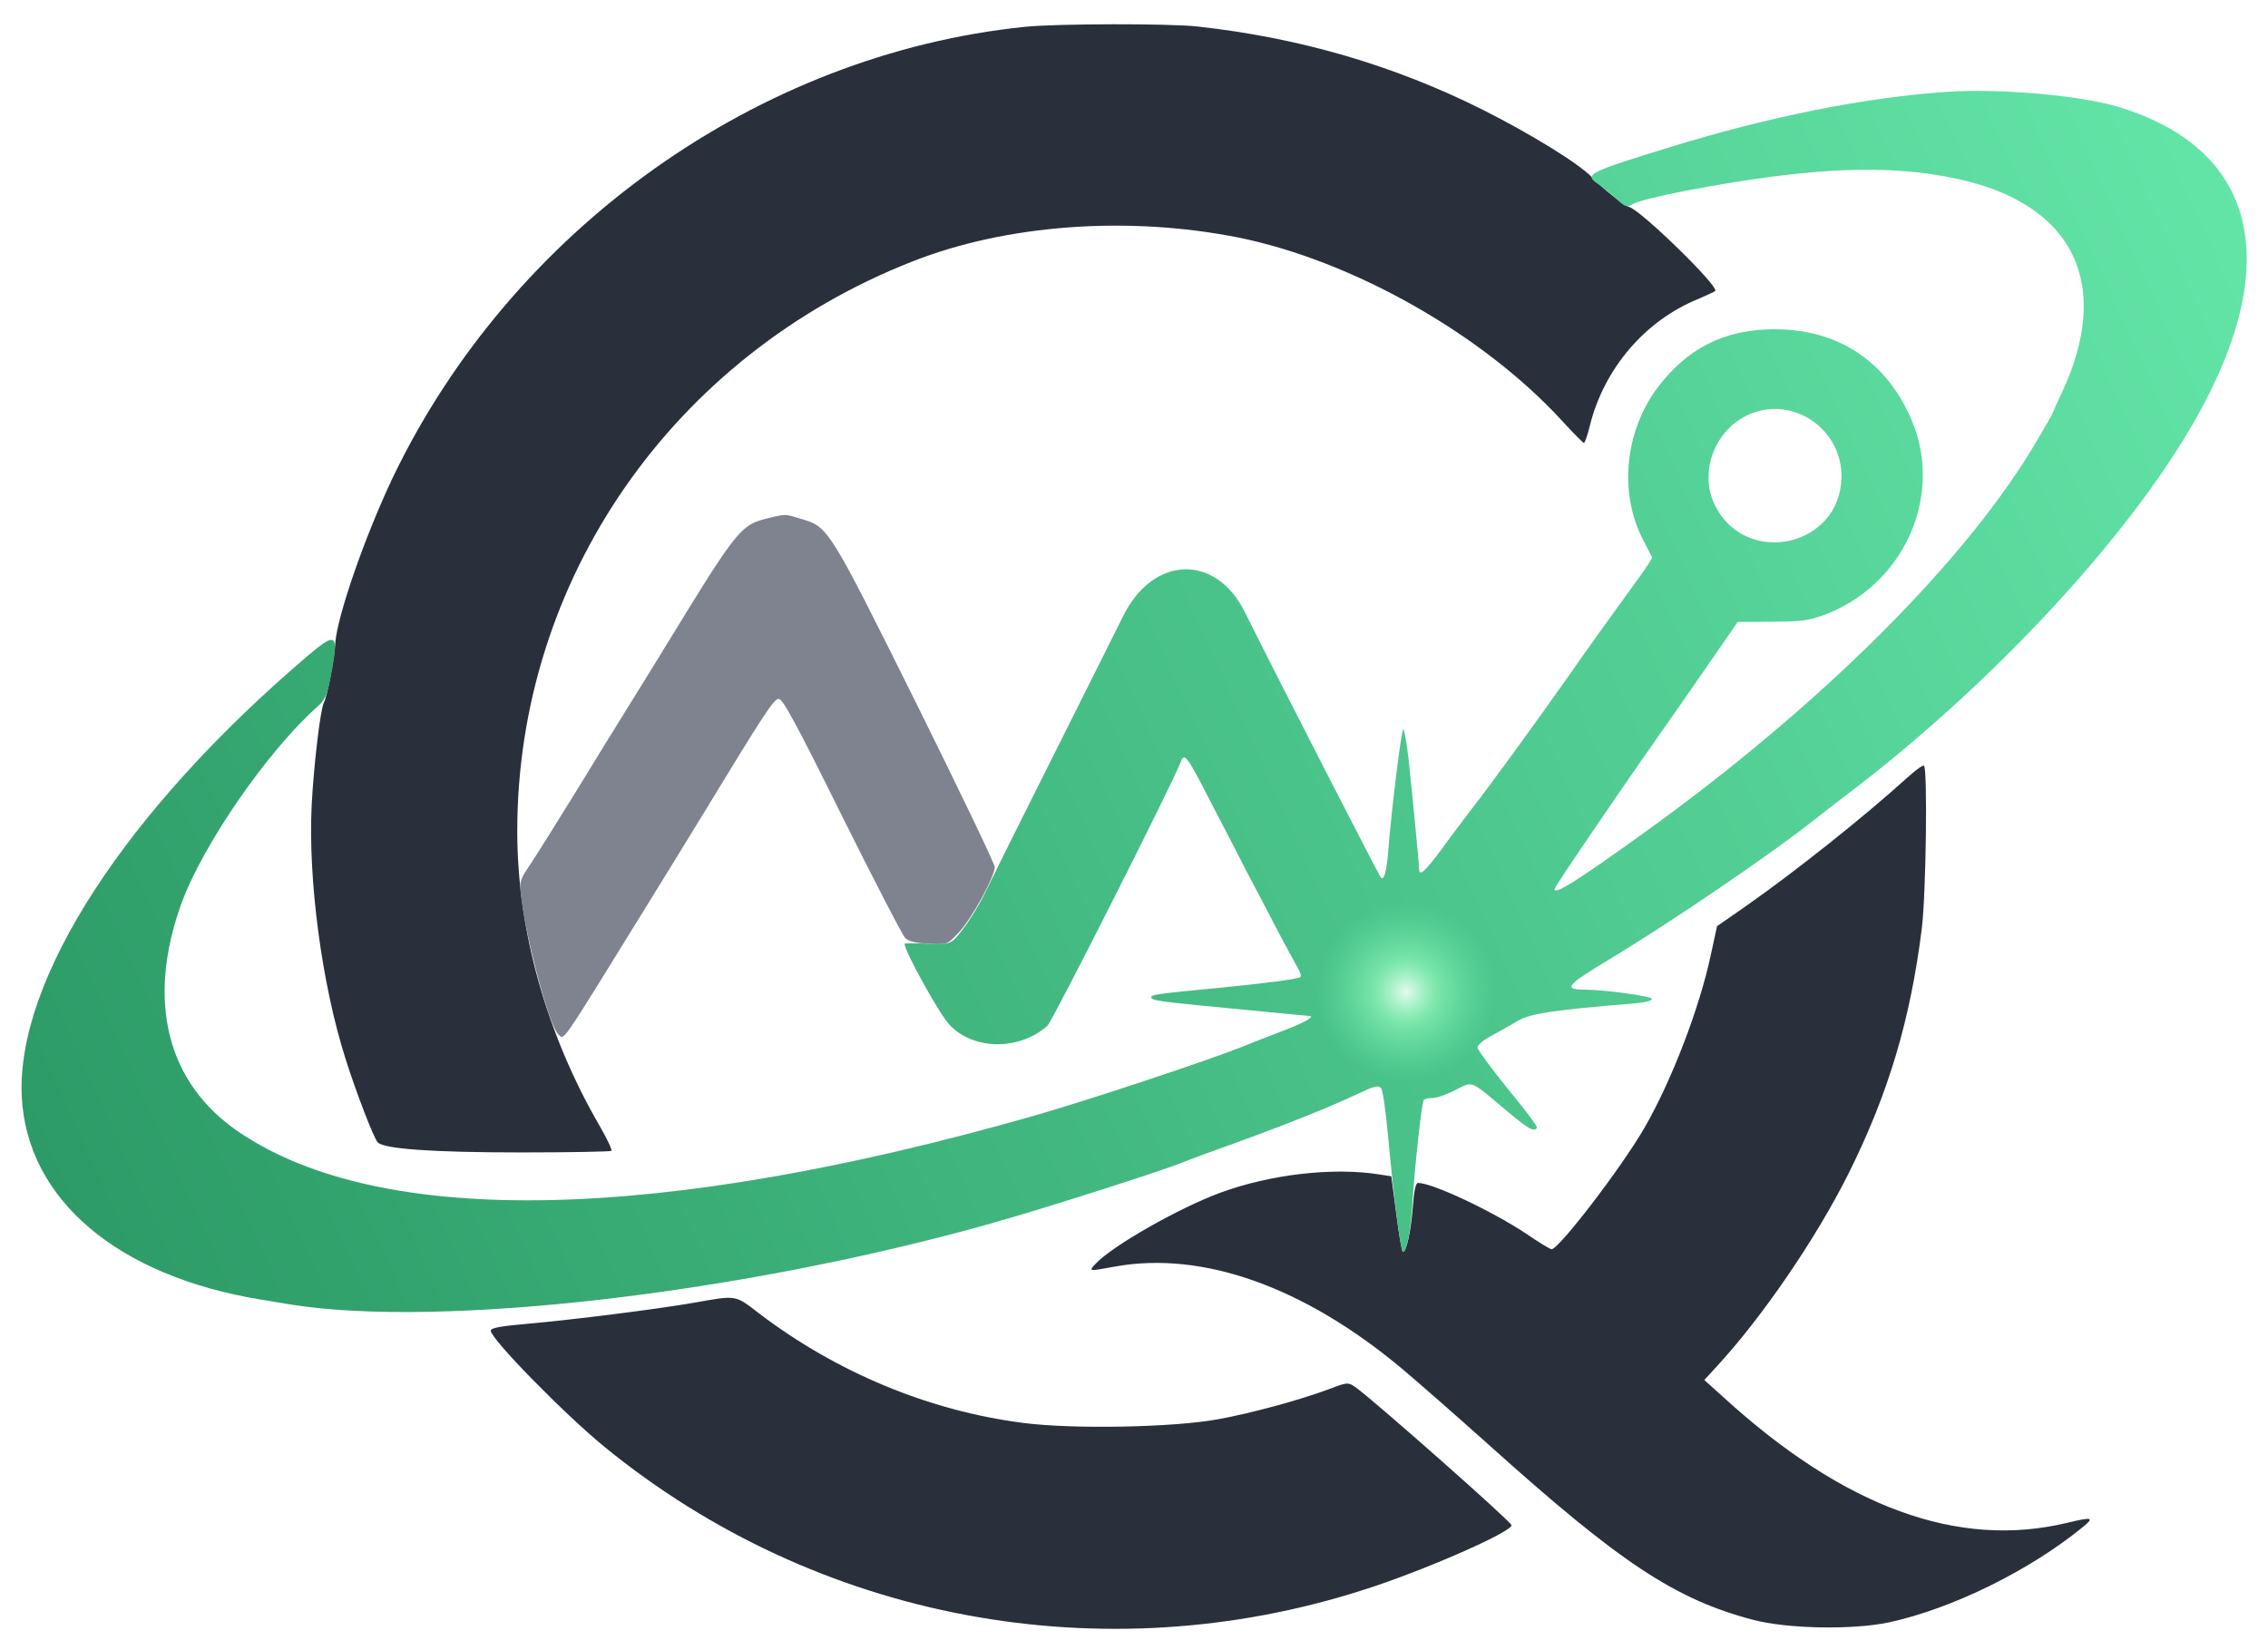
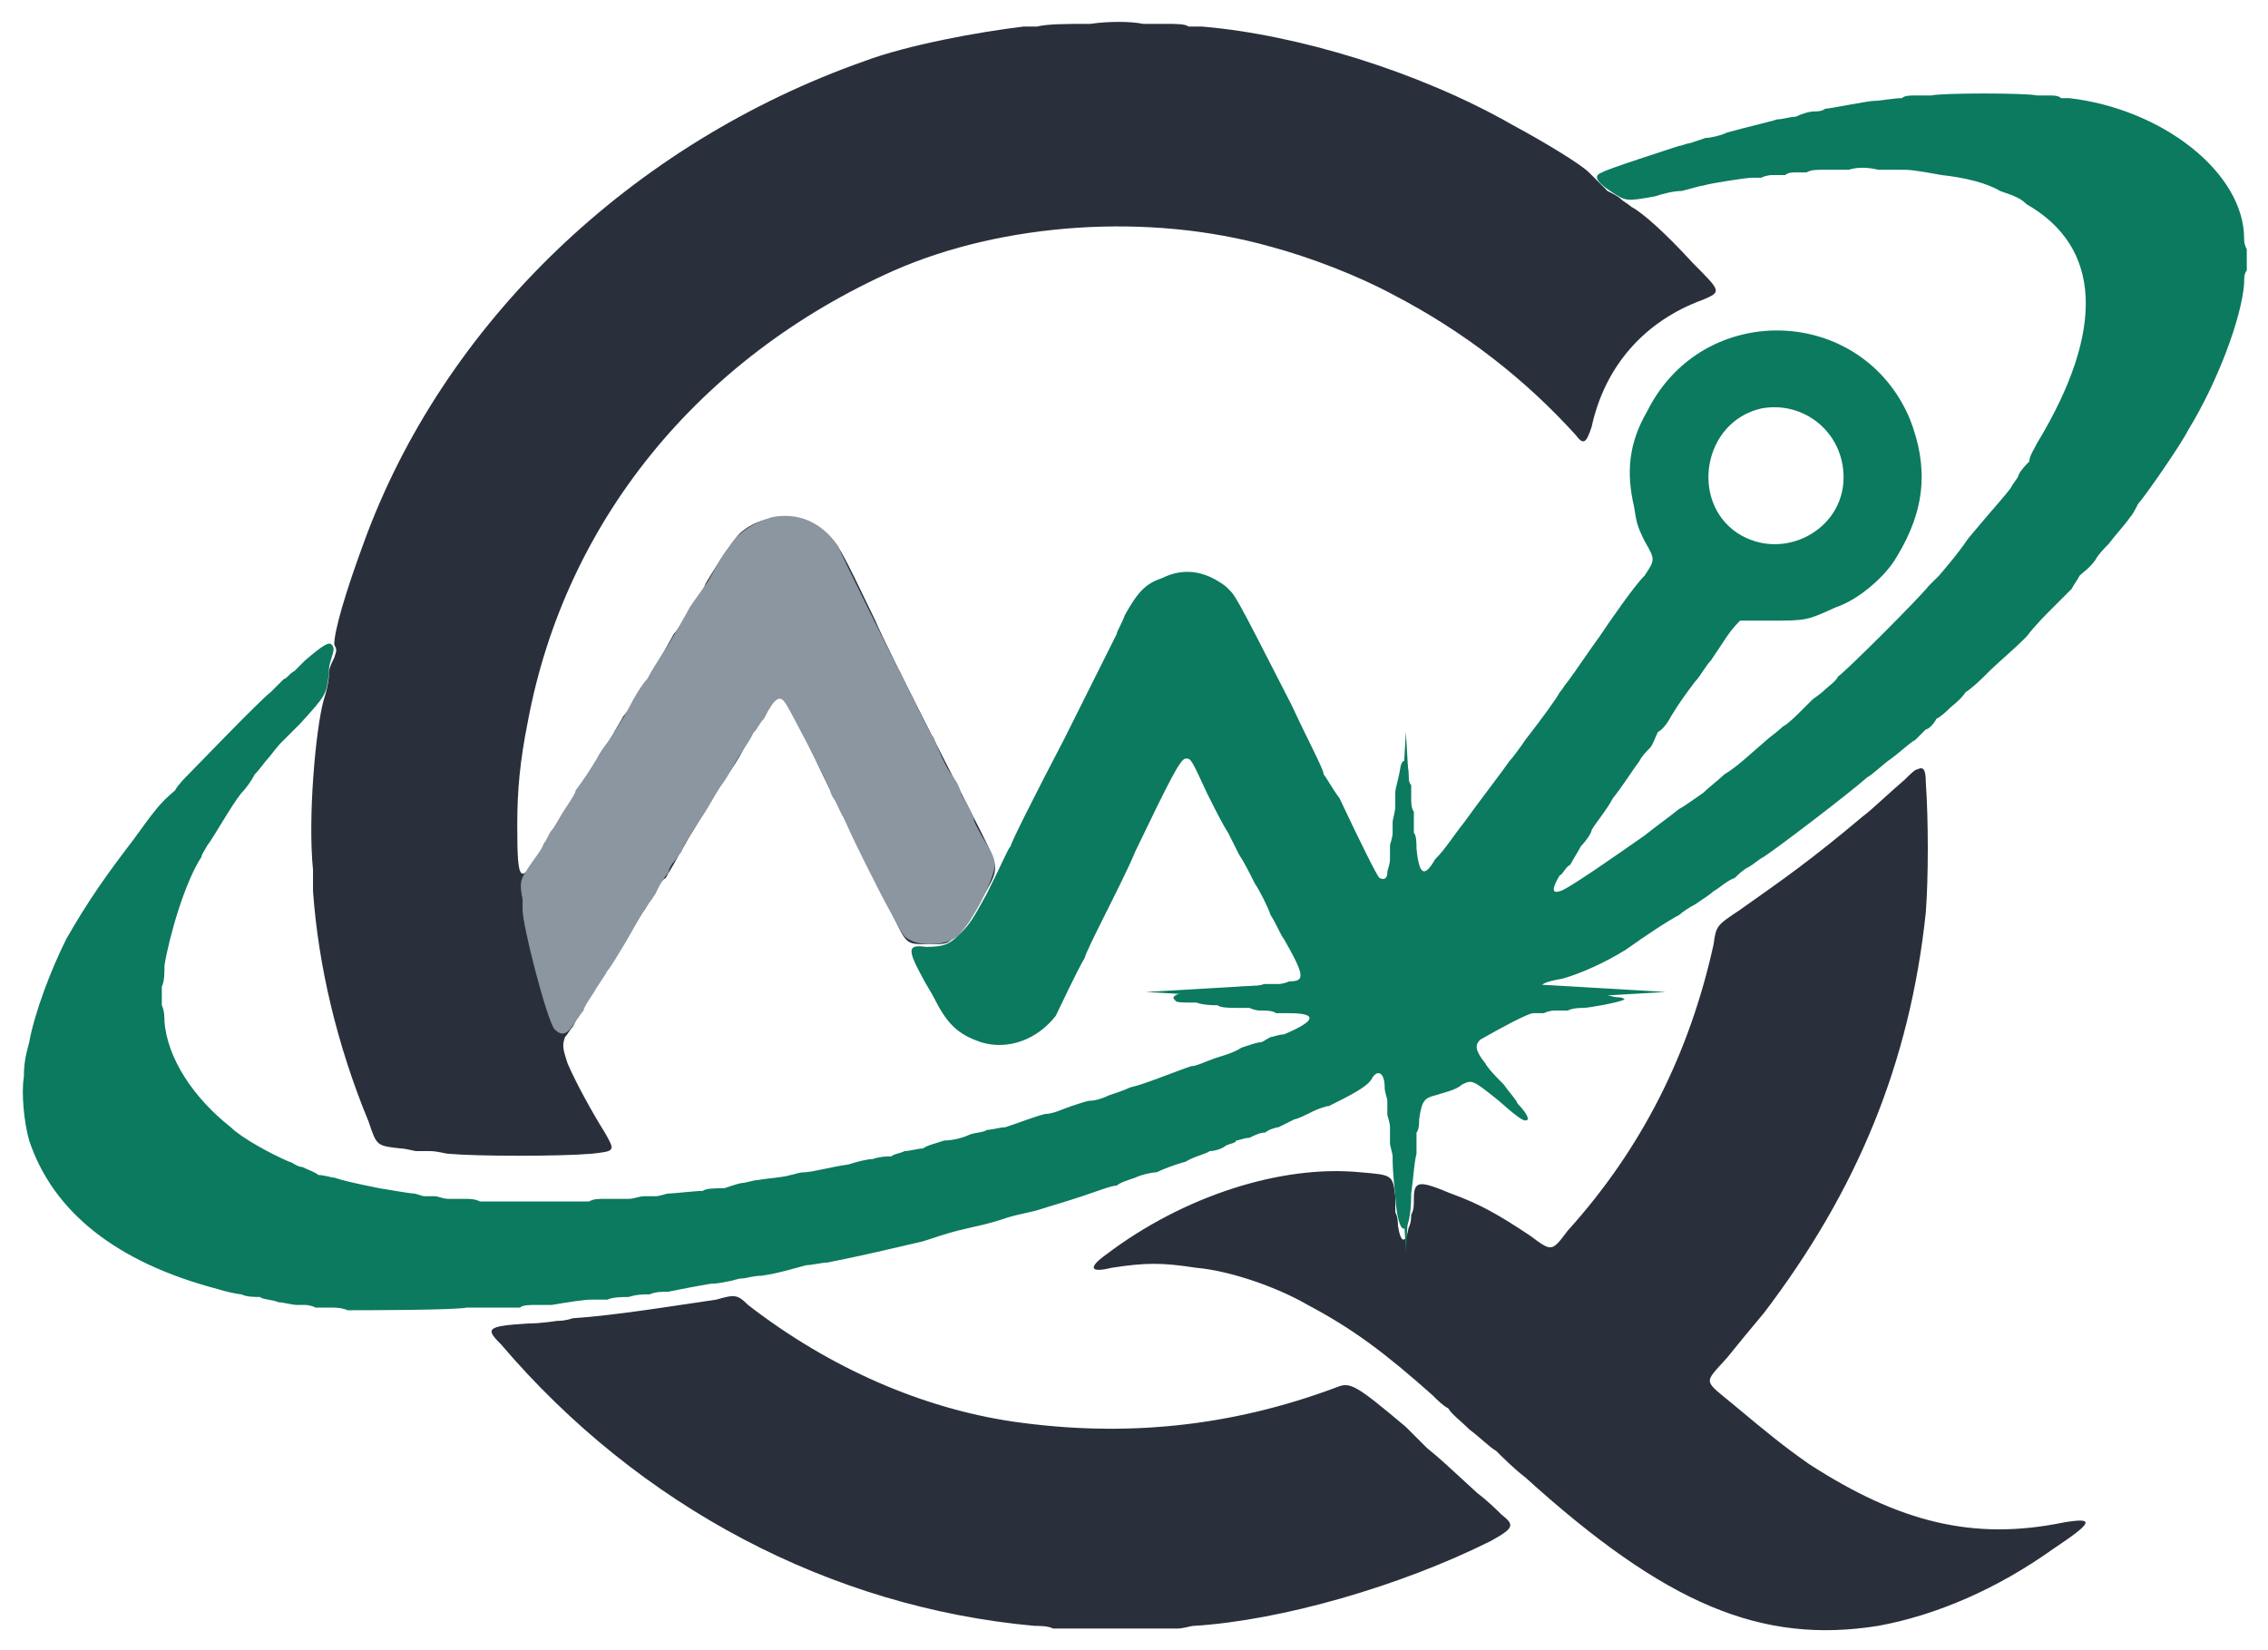
<svg xmlns="http://www.w3.org/2000/svg" viewBox="200 214 855 622" width="855" height="622">
-   <defs>
-     <linearGradient id="m" x1="200" y1="650" x2="1040" y2="270" gradientUnits="userSpaceOnUse">
-       <stop offset="0" stop-color="#2C9A66" />
-       <stop offset="1" stop-color="#63E5A8" />
-     </linearGradient>
-     <radialGradient id="m-s" cx="730" cy="588" r="34" gradientUnits="userSpaceOnUse">
-       <stop offset="0" stop-color="#E9FFF2" stop-opacity=".95" />
-       <stop offset=".35" stop-color="#8FF5B8" stop-opacity=".7" />
-       <stop offset="1" stop-color="#63E5A8" stop-opacity="0" />
-     </radialGradient>
-   </defs>
-   <path fill="#2A303B" fill-rule="evenodd" d="M 586.5 224.1 C 485.8 234.4, 393 300.5, 348.1 394 C 337.6 416.1, 327.1 446.3, 326.4 456.5 C 326 462.8, 323.4 476.4, 322.1 478.9 C 320.8 481.3, 318.3 502.2, 317.5 517.5 C 316.1 545.6, 321.3 585, 330.2 613 C 334.1 625.4, 340.9 643.2, 342.4 644.7 C 344.7 647.2, 363.2 648.5, 396.7 648.5 C 414.9 648.5, 430.1 648.2, 430.5 647.9 C 430.8 647.5, 428.8 643.2, 426 638.4 C 405.9 603.7, 395 564.5, 395 527.4 C 395 432.6, 453.6 348.1, 543.9 312.6 C 579.4 298.6, 625.1 295.3, 666.6 303.5 C 709.8 312.2, 759 340, 789 372.8 C 793.1 377.3, 796.8 381, 797.1 381 C 797.5 381, 798.5 378, 799.4 374.3 C 804.8 352.8, 820.3 334.7, 840.5 326.6 C 843.5 325.3, 846.3 324, 846.6 323.7 C 848.2 322.1, 818.7 293.3, 814.1 292 C 812.2 291.4, 803.9 284.9, 800.1 280.8 C 795.1 275.6, 777.1 264.5, 759 255.4 C 725.5 238.6, 689.8 228.2, 651.5 224 C 641 222.8, 598.1 222.9, 586.5 224.1 M 919 507.2 C 902.7 522, 876.4 542.9, 857.8 555.9 L 847.3 563.2 845 573.8 C 840.7 594.1, 830.2 621.4, 820 639.1 C 811.5 653.9, 787.7 685, 784.9 685 C 784.4 685, 780.1 682.4, 775.3 679.1 C 762.3 670.5, 740 660, 734.6 660 C 733.7 660, 733.1 662.7, 732.6 669.2 C 731.9 678.1, 730.2 686, 728.9 686 C 728.5 686, 727.4 679.6, 726.4 671.8 L 724.5 657.5 720 656.8 C 702.5 654, 678.7 656.8, 660 663.7 C 644.3 669.5, 619.4 683.7, 613.1 690.4 C 610.3 693.4, 610.1 693.4, 620.5 691.5 C 653.5 685.6, 691.7 699.2, 728.6 730.1 C 734.1 734.7, 748.8 747.6, 761.1 758.6 C 810.6 803.1, 831.3 816.9, 860.8 824.7 C 873.5 828.1, 898.3 828.6, 912 825.7 C 935.8 820.6, 965.3 806.1, 985.5 789.5 C 989.6 786.1, 988.6 785.9, 979.5 788.1 C 938.3 798.1, 895.2 782.4, 849.5 740.6 L 842.5 734.3 847 729.4 C 864.3 710.7, 884.6 681, 896.9 656.4 C 911.9 626.3, 920.2 598.5, 924.5 564 C 926.1 551, 926.7 503.5, 925.3 502.7 C 924.8 502.4, 922 504.5, 919 507.2 M 462 705.1 C 448.3 707.5, 416.1 711.6, 398.8 713.1 C 388.5 714, 385 714.7, 385 715.7 C 385 718.8, 412.7 747.1, 428 759.6 C 508 824.9, 615.5 845.1, 714.1 813.4 C 736.8 806.2, 770.6 791.3, 769.8 789 C 769.3 787.4, 720.8 744.5, 711.9 737.7 C 708.3 735, 708.3 735, 701.4 737.6 C 690.3 741.8, 671.8 746.8, 659.2 749.1 C 642.3 752.2, 604.7 752.9, 585.9 750.5 C 550.4 746, 515.4 731.5, 485.9 709 C 477.1 702.2, 477.7 702.3, 462 705.1" />
-   <path fill="#7E838F" fill-rule="evenodd" d="M 490.7 409.1 C 479.1 411.8, 478.7 412.3, 451 457.5 C 447.3 463.6, 440.9 473.9, 436.8 480.5 C 432.7 487.1, 423.8 501.5, 417.1 512.5 C 410.3 523.5, 402.8 535.5, 400.3 539.3 C 395.9 545.8, 395.8 546.2, 396.4 551.8 C 398.4 568.5, 407.2 601.2, 410.5 604 C 412.9 606, 410.4 609.6, 443.2 556.5 C 449 547.2, 458.2 532.1, 463.8 523 C 488.5 482.4, 491.7 477.5, 493.6 477.5 C 495.1 477.5, 500.1 486.7, 517.5 521.8 C 529.6 546.1, 540.3 566.8, 541.3 567.7 C 542.5 568.9, 545.2 569.6, 550.1 569.8 C 557.1 570.2, 557.1 570.2, 561.5 565.5 C 566.3 560.4, 575 544.5, 575 540.9 C 575 539.7, 561.5 511.6, 545.1 478.5 C 512.2 412.4, 512.3 412.7, 501.9 409.6 C 496.1 407.8, 496.1 407.8, 490.7 409.1" />
-   <path fill="url(#m)" fill-rule="evenodd" d="M 934.5 248.6 C 903.8 250.6, 867 257.9, 829.5 269.5 C 798.6 279, 797 279.8, 802.5 283.4 C 804 284.4, 807 286.8, 809.1 288.8 C 813 292.3, 813.2 292.3, 815.8 290.8 C 817.3 289.9, 825.7 287.8, 834.5 286.1 C 882.3 277, 911.5 275.7, 938.2 281.5 C 981.7 291, 996.4 321.1, 977.4 361.8 C 975.5 365.8, 974 369.2, 974 369.4 C 974 369.6, 971.4 374.2, 968.2 379.6 C 942 424.7, 886.7 479.9, 819.2 528.4 C 794 546.5, 786 551.5, 786 549.2 C 786 548.4, 811.6 510.8, 826.2 490.1 C 830.2 484.4, 838.4 472.7, 844.3 464.1 L 855.1 448.5 867.8 448.4 C 878.5 448.4, 881.5 448, 887 446.1 C 917.4 435.2, 932.9 401.3, 920.7 372.5 C 911.7 351.2, 894.5 339.1, 871.9 338.2 C 852.6 337.5, 838.2 343.7, 826.4 358.2 C 812.7 374.8, 809.9 399.2, 819.4 417.5 C 821.1 420.8, 822.6 423.8, 822.8 424.1 C 822.9 424.4, 820.8 427.8, 818 431.6 C 805.2 449.3, 799.3 457.4, 790.9 469.5 C 778.1 487.6, 761.8 510.1, 754.8 519 C 751.7 523.1, 746.3 530.2, 743 534.8 C 737.2 542.6, 735 544.5, 735 541.8 C 735 539.9, 732.2 511, 730.9 499.3 C 730.2 493.6, 729.4 489, 729 489 C 728.3 489, 724.6 519, 723.4 534.2 C 722.8 542.2, 721.8 546.1, 720.6 544.9 C 719.9 544.2, 680.7 467.8, 669.3 444.8 C 658.3 422.6, 634.6 423.4, 623.3 446.5 C 622.2 448.7, 611 471.2, 598.3 496.5 C 585.6 521.8, 573.5 546.1, 571.4 550.5 C 569.3 554.9, 565.5 561.1, 563 564.3 C 558.5 570.1, 558.5 570.1, 549.8 569.8 C 544.9 569.6, 541 569.6, 541 569.8 C 541 572.6, 554.1 596.3, 557.9 600.3 C 566.8 610, 584.3 610.2, 594.9 600.7 C 596.8 598.9, 641.9 509.7, 645.2 501.1 C 646.5 497.6, 647.5 498.9, 657 517.5 C 661.6 526.3, 667.7 538.1, 670.6 543.8 C 673.6 549.4, 678.5 558.8, 681.6 564.8 C 684.7 570.7, 688.1 576.9, 689.1 578.7 C 690.2 580.4, 690.7 582.1, 690.2 582.4 C 688.8 583.2, 677.3 584.7, 659 586.5 C 636.1 588.7, 634 589, 634 590 C 634 591.1, 636.8 591.5, 651.5 593 C 657.6 593.6, 669.2 594.7, 677.4 595.5 C 685.6 596.3, 692.7 597, 693.1 597 C 696.3 597, 692.6 599.2, 684.3 602.4 C 678.9 604.5, 671.8 607.2, 668.5 608.6 C 654.3 614.2, 609.7 629, 589 634.9 C 448.5 674.9, 343.7 677.1, 290.2 640.9 C 262.9 622.5, 255.1 591.4, 268.4 554.6 C 276.5 532.4, 301 497, 319.6 480.5 C 322.5 477.9, 323.2 476.4, 324.6 469.5 C 327.9 452.8, 327 451.9, 316.2 461.1 C 247.4 519.6, 206.1 583.3, 208.2 627.4 C 210.1 666.2, 244.3 695.2, 298.5 704 C 301.3 704.5, 306.4 705.3, 310 705.9 C 366.3 714.8, 479.9 701.7, 573.5 675.3 C 592.9 669.9, 639.1 655.1, 646 652.2 C 647.4 651.6, 656.2 648.3, 665.5 645 C 685.1 637.9, 701.3 631.4, 711.9 626.4 C 718 623.5, 719.6 623.1, 720.6 624.2 C 721.3 625, 722.4 632.7, 723.4 643.5 C 725.4 665.5, 728 686, 728.9 686 C 730.3 686, 732 677.1, 732.5 667 C 733.2 655.5, 735.9 629.9, 736.7 628.8 C 736.9 628.3, 738.4 628, 739.9 628 C 741.5 628, 745.4 626.7, 748.6 625 C 755.4 621.6, 754 621, 767.5 632.4 C 776.2 639.7, 778.3 640.9, 779.4 639.2 C 779.7 638.7, 774.7 632.1, 768.4 624.5 C 762.2 616.8, 757 609.8, 757 608.9 C 757 608, 759.2 606.1, 762.3 604.5 C 765.1 603, 769.5 600.5, 772 599 C 776.5 596.2, 785.4 594.8, 816.3 592.3 C 820.6 591.9, 822.9 591.3, 822.7 590.6 C 822.3 589.5, 805.4 587.2, 796.8 587.1 C 789.3 587, 790.8 585.3, 806.2 576 C 829.5 562, 867.5 536.2, 884.6 522.6 C 887.5 520.3, 891.9 516.9, 894.4 515 C 949.7 473.4, 1002.4 416.9, 1027.9 371.7 C 1061.2 312.7, 1050.6 270.1, 998.6 254.3 C 984.4 250, 954.1 247.3, 934.5 248.6 M 861 369.6 C 846.9 374.6, 839.9 391.8, 846.7 404.9 C 858.6 427.9, 893.6 420, 894.2 394.2 C 894.7 376.6, 877.3 363.8, 861 369.6" />
-   <circle cx="730" cy="588" r="34" fill="url(#m-s)" />
+   <path style="fill:#2A303B" fill-rule="evenodd" d="M 611 223 C 602 223, 595 223, 591 224 C 589 224, 586 224, 586 224 C 569 226, 542 231, 526 237 C 438 268, 367 336, 337 419 C 330 438, 326 452, 326 457 C 327 459, 327 459, 326 462 C 325 464, 324 466, 324 468 C 324 471, 323 475, 322 478 C 319 489, 316 522, 318 542 C 318 544, 318 547, 318 550 C 320 578, 327 608, 339 637 C 342 646, 342 646, 351 647 C 353 647, 356 648, 357 648 C 358 648, 360 648, 362 648 C 365 648, 368 649, 369 649 C 380 650, 411 650, 423 649 C 432 648, 432 648, 428 641 C 423 633, 417 622, 414 615 C 412 609, 412 608, 413 605 C 414 604, 415 602, 416 601 C 417 599, 419 595, 421 592 C 425 586, 430 577, 437 566 C 439 563, 441 559, 443 557 C 444 555, 446 552, 447 551 C 448 549, 449 546, 451 545 C 452 543, 454 540, 455 538 C 456 536, 458 533, 459 531 C 460 529, 463 525, 464 522 C 466 519, 470 513, 473 508 C 476 504, 479 499, 480 497 C 481 495, 483 491, 485 489 C 486 486, 488 483, 489 481 C 494 473, 495 474, 502 488 C 503 492, 523 533, 528 541 C 530 547, 531 549, 536 558 C 542 570, 541 570, 550 570 C 557 570, 557 570, 560 567 C 561 566, 563 564, 564 563 C 566 561, 566 560, 567 557 C 568 556, 569 554, 570 553 C 577 541, 577 542, 569 526 C 565 518, 535 460, 530 448 C 517 421, 516 419, 512 416 C 503 407, 488 407, 479 415 C 477 417, 472 424, 466 434 C 465 437, 462 441, 460 444 C 458 447, 456 451, 454 453 C 453 455, 450 460, 448 464 C 441 475, 437 482, 435 484 C 434 486, 432 489, 431 491 C 429 494, 422 506, 420 509 C 419 510, 417 514, 414 518 C 412 522, 407 529, 405 533 C 396 548, 395 548, 395 525 C 395 512, 396 501, 399 486 C 413 411, 463 349, 537 316 C 578 298, 633 294, 679 307 C 694 311, 712 318, 725 325 C 752 339, 775 357, 794 378 C 797 382, 798 381, 800 375 C 805 352, 820 335, 842 327 C 849 324, 849 324, 838 313 C 828 302, 819 294, 815 292 C 814 291, 812 290, 811 289 C 810 288, 808 287, 806 286 C 804 284, 803 283, 799 279 C 796 276, 783 268, 770 261 C 735 241, 689 227, 653 224 C 652 224, 650 224, 648 224 C 647 223, 643 223, 640 223 C 637 223, 633 223, 631 223 C 626 222, 618 222, 611 223 M 923 504 C 922 504, 920 506, 918 508 C 911 514, 906 519, 902 522 C 883 538, 873 545, 856 557 C 847 563, 847 563, 846 570 C 837 611, 819 647, 791 678 C 785 686, 785 686, 777 680 C 765 672, 758 668, 747 664 C 735 659, 733 659, 733 666 C 733 669, 733 670, 732 672 C 732 673, 732 675, 731 677 C 730 683, 728 683, 727 676 C 727 675, 727 673, 726 671 C 726 670, 726 667, 726 665 C 725 657, 725 657, 713 656 C 683 653, 646 665, 617 687 C 610 692, 611 694, 619 692 C 632 690, 638 690, 651 692 C 663 693, 681 699, 693 706 C 710 715, 722 724, 740 740 C 742 742, 744 744, 746 745 C 747 747, 751 750, 754 753 C 758 756, 762 760, 764 761 C 766 763, 771 768, 775 771 C 828 819, 864 834, 908 827 C 930 823, 953 813, 974 798 C 989 788, 990 786, 978 788 C 944 795, 916 788, 882 766 C 872 759, 866 754, 854 744 C 842 734, 842 736, 851 726 C 855 721, 860 715, 865 709 C 900 663, 920 615, 926 558 C 927 545, 927 523, 926 509 C 926 504, 925 503, 923 504 M 470 704 C 456 706, 432 710, 416 711 C 413 712, 411 712, 410 712 C 410 712, 404 713, 399 713 C 383 714, 383 715, 389 721 C 441 782, 513 820, 590 827 C 592 827, 595 827, 597 828 C 604 828, 637 828, 644 828 C 646 828, 649 827, 650 827 C 683 825, 728 812, 762 795 C 771 790, 771 789, 766 785 C 765 784, 761 780, 757 777 C 745 766, 743 764, 738 760 C 735 757, 732 754, 730 752 C 711 736, 709 735, 704 737 C 664 752, 624 756, 582 750 C 548 745, 513 730, 482 706 C 478 702, 477 702, 470 704" />
+   <path style="fill:#8B96A0" fill-rule="evenodd" d="M 491 409 C 484 411, 478 415, 475 420 C 471 425, 470 428, 467 433 C 465 436, 462 440, 460 443 C 459 445, 455 452, 452 457 C 448 463, 445 468, 444 470 C 442 472, 439 477, 437 481 C 435 485, 432 489, 431 491 C 430 493, 427 496, 425 500 C 422 505, 420 508, 417 512 C 417 513, 415 516, 413 519 C 411 522, 409 526, 408 527 C 407 528, 406 531, 405 532 C 404 535, 401 538, 398 543 C 396 546, 396 548, 397 553 C 397 554, 397 556, 397 557 C 397 563, 406 598, 409 602 C 412 605, 414 604, 417 599 C 418 598, 419 596, 420 595 C 420 594, 422 591, 424 588 C 425 586, 428 582, 429 580 C 430 579, 433 574, 436 569 C 440 562, 441 560, 445 554 C 446 553, 447 551, 448 549 C 449 547, 451 544, 452 543 C 452 542, 453 540, 454 539 C 455 538, 456 536, 457 535 C 457 534, 460 529, 464 523 C 468 517, 471 511, 472 510 C 475 506, 476 503, 480 497 C 482 494, 484 491, 484 490 C 485 490, 486 487, 488 485 C 492 477, 494 476, 496 479 C 497 480, 511 507, 513 512 C 513 513, 514 515, 515 516 C 516 518, 517 521, 518 522 C 521 530, 539 565, 541 567 C 545 571, 556 571, 561 567 C 567 561, 575 545, 575 540 C 575 537, 573 534, 570 529 C 569 527, 567 524, 567 522 C 566 520, 565 518, 564 516 C 563 515, 562 513, 562 512 C 561 509, 560 508, 558 505 C 556 502, 553 495, 552 492 C 551 491, 550 489, 549 487 C 548 485, 547 483, 546 481 C 545 479, 544 476, 543 475 C 541 471, 540 468, 538 465 C 536 461, 517 423, 516 420 C 510 411, 501 407, 491 409" />
+   <path style="fill:#0B7A5F" fill-rule="evenodd" d="M 928 250 C 926 250, 924 250, 922 250 C 920 250, 918 250, 917 251 C 914 251, 909 252, 907 252 C 904 252, 890 255, 888 255 C 887 256, 885 256, 884 256 C 882 256, 879 257, 877 258 C 875 258, 872 259, 870 259 C 867 260, 858 262, 851 264 C 849 265, 845 266, 843 266 C 840 267, 837 268, 837 268 C 836 268, 834 269, 833 269 C 830 270, 805 278, 804 279 C 801 280, 801 282, 807 286 C 813 290, 813 290, 824 288 C 827 287, 831 286, 834 286 C 838 285, 841 284, 842 284 C 845 283, 859 281, 860 281 C 861 281, 863 281, 864 281 C 866 280, 868 280, 868 280 C 869 280, 871 280, 873 280 C 874 279, 876 279, 877 279 C 877 279, 879 279, 881 279 C 883 278, 884 278, 889 278 C 893 278, 894 278, 897 278 C 900 277, 904 277, 908 278 C 910 278, 912 278, 916 278 C 920 278, 921 278, 932 280 C 941 281, 949 283, 954 286 C 960 288, 962 289, 964 291 C 992 307, 994 338, 968 381 C 967 383, 965 386, 965 388 C 964 389, 962 391, 961 393 C 961 394, 959 396, 958 398 C 955 402, 952 405, 942 417 C 938 423, 931 431, 931 431 C 930 432, 929 433, 927 435 C 924 439, 896 467, 893 469 C 892 471, 889 473, 888 474 C 886 476, 884 477, 883 478 C 882 479, 880 481, 879 482 C 877 484, 874 487, 872 488 C 870 490, 867 492, 866 493 C 859 499, 855 503, 850 506 C 848 508, 844 511, 842 513 C 839 515, 835 518, 833 519 C 828 523, 825 525, 820 529 C 810 536, 790 550, 788 550 C 785 551, 785 549, 788 544 C 789 544, 790 541, 792 540 C 793 538, 795 535, 796 533 C 798 531, 800 528, 800 527 C 801 525, 806 519, 808 515 C 812 510, 815 505, 818 501 C 819 499, 821 497, 822 496 C 823 495, 824 492, 825 490 C 827 489, 829 486, 830 484 C 833 479, 836 475, 839 471 C 841 469, 843 465, 845 463 C 847 460, 849 457, 851 454 C 853 451, 855 449, 856 448 C 856 448, 859 448, 867 448 C 881 448, 881 448, 892 443 C 901 440, 911 431, 915 424 C 926 406, 927 390, 920 372 C 902 329, 842 327, 821 369 C 814 381, 813 392, 816 405 C 817 411, 817 412, 820 418 C 824 425, 824 425, 820 431 C 816 435, 807 448, 803 454 C 800 458, 794 467, 791 471 C 790 472, 789 474, 788 475 C 787 477, 782 484, 775 493 C 773 496, 770 500, 769 501 C 767 504, 757 517, 752 524 C 748 529, 745 534, 741 538 C 737 545, 735 544, 734 534 C 734 532, 734 529, 733 528 C 733 527, 733 526, 733 525 C 733 524, 733 522, 733 520 C 732 519, 732 516, 732 515 C 732 514, 732 512, 732 510 C 731 509, 731 507, 731 506 C 731 501, 729 499, 728 503 C 727 509, 726 511, 726 513 C 726 514, 726 516, 726 518 C 726 520, 725 523, 725 524 C 725 525, 725 526, 725 528 C 725 530, 724 532, 724 533 C 724 534, 724 537, 724 538 C 724 540, 723 542, 723 543 C 723 545, 722 546, 720 545 C 719 544, 713 532, 705 515 C 702 511, 700 507, 699 506 C 699 504, 693 493, 687 480 C 664 435, 666 439, 662 435 C 654 429, 646 428, 638 432 C 632 434, 629 437, 624 446 C 623 449, 621 452, 621 453 C 621 453, 612 471, 601 493 C 590 514, 581 532, 581 533 C 580 534, 578 539, 572 551 C 567 560, 566 562, 562 566 C 558 570, 556 571, 549 571 C 542 570, 542 572, 548 583 C 549 585, 551 588, 552 590 C 557 600, 561 604, 570 607 C 580 610, 591 606, 598 597 C 599 595, 606 580, 609 575 C 609 574, 613 566, 617 558 C 621 550, 626 540, 628 535 C 641 508, 645 500, 647 500 C 649 500, 649 500, 655 513 C 658 519, 661 525, 663 528 C 664 530, 666 534, 667 536 C 669 539, 671 543, 673 547 C 675 550, 678 556, 679 559 C 681 562, 683 567, 684 568 C 692 582, 692 584, 686 584 C 686 584, 684 585, 682 585 C 680 585, 678 585, 677 585 C 676 585, 674 586, 673 586 C 671 586, 669 586, 668 586 C 667 586, 665 587, 663 587 C 662 587, 660 587, 659 587 C 659 587, 657 588, 655 588 C 653 588, 651 588, 649 588 C 644 588, 641 590, 643 591 C 643 592, 645 592, 651 592 C 654 593, 657 593, 659 593 C 660 594, 664 594, 666 594 C 669 594, 671 594, 671 594 C 671 594, 673 595, 675 595 C 677 595, 680 595, 681 596 C 682 596, 685 596, 686 596 C 697 596, 696 599, 684 604 C 682 604, 680 605, 679 605 C 677 606, 676 607, 675 607 C 674 607, 671 608, 668 609 C 665 611, 661 612, 658 613 C 655 614, 651 616, 649 616 C 643 618, 631 623, 626 624 C 624 625, 621 626, 618 627 C 616 628, 613 629, 611 629 C 610 629, 607 630, 604 631 C 601 632, 597 634, 594 634 C 590 635, 585 637, 579 639 C 577 639, 574 640, 572 640 C 571 641, 567 641, 565 642 C 563 643, 559 644, 556 644 C 553 645, 549 646, 548 647 C 546 647, 543 648, 541 648 C 539 649, 537 649, 536 650 C 534 650, 532 650, 529 651 C 527 651, 523 652, 520 653 C 513 654, 506 656, 503 656 C 501 656, 499 657, 498 657 C 495 658, 491 658, 485 659 C 484 659, 481 660, 480 660 C 479 660, 476 661, 473 662 C 470 662, 466 662, 465 663 C 462 663, 454 664, 452 664 C 451 664, 449 665, 447 665 C 446 665, 444 665, 443 665 C 441 665, 439 666, 437 666 C 434 666, 432 666, 429 666 C 425 666, 424 666, 422 667 C 420 667, 418 667, 401 667 C 385 667, 383 667, 381 667 C 379 666, 377 666, 375 666 C 373 666, 371 666, 369 666 C 367 666, 365 665, 364 665 C 364 665, 362 665, 360 665 C 359 665, 357 664, 356 664 C 355 664, 349 663, 343 662 C 333 660, 329 659, 326 658 C 325 658, 322 657, 320 657 C 319 656, 316 655, 314 654 C 312 654, 310 652, 309 652 C 302 649, 291 643, 287 639 C 273 628, 263 613, 262 599 C 262 598, 262 595, 261 593 C 261 589, 261 588, 261 586 C 262 584, 262 581, 262 578 C 264 566, 270 546, 276 537 C 276 536, 277 535, 278 533 C 281 529, 287 518, 291 513 C 293 511, 295 508, 296 506 C 298 504, 300 501, 301 500 C 302 499, 304 496, 306 494 C 308 492, 311 489, 313 487 C 323 476, 323 476, 324 468 C 324 466, 324 465, 325 462 C 326 459, 326 458, 325 457 C 324 456, 322 457, 315 463 C 314 464, 312 466, 311 467 C 309 468, 308 470, 307 470 C 306 471, 304 473, 302 475 C 298 478, 274 503, 271 506 C 270 507, 267 510, 266 512 C 260 517, 258 520, 250 531 C 240 544, 233 554, 225 568 C 219 580, 213 596, 211 607 C 210 611, 209 614, 209 620 C 208 626, 209 637, 211 644 C 220 671, 244 690, 282 700 C 285 701, 290 702, 291 702 C 293 703, 296 703, 298 703 C 299 704, 303 704, 305 705 C 307 705, 310 706, 312 706 C 313 706, 314 706, 315 706 C 315 706, 317 706, 319 707 C 321 707, 323 707, 325 707 C 326 707, 329 707, 331 708 C 336 708, 371 708, 376 707 C 378 707, 381 707, 386 707 C 391 707, 393 707, 396 707 C 397 706, 400 706, 402 706 C 404 706, 406 706, 408 706 C 414 705, 420 704, 423 704 C 425 704, 428 704, 429 704 C 431 703, 435 703, 437 703 C 440 702, 443 702, 445 702 C 447 701, 450 701, 452 701 C 457 700, 462 699, 468 698 C 471 698, 475 697, 475 697 C 476 697, 478 696, 480 696 C 481 696, 484 695, 487 695 C 494 694, 500 692, 504 691 C 506 691, 510 690, 512 690 C 527 687, 535 685, 548 682 C 551 681, 557 679, 561 678 C 569 676, 571 676, 580 673 C 583 672, 589 671, 592 670 C 595 669, 602 667, 608 665 C 614 663, 619 661, 621 661 C 622 660, 625 659, 628 658 C 630 657, 634 656, 636 656 C 638 655, 643 653, 647 652 C 650 650, 655 649, 656 648 C 658 648, 661 647, 662 646 C 664 645, 666 645, 666 644 C 667 644, 669 643, 671 643 C 673 642, 675 641, 677 641 C 678 640, 681 639, 682 639 C 684 638, 686 637, 688 636 C 689 636, 693 634, 695 633 C 697 632, 700 631, 701 631 C 709 627, 715 624, 717 621 C 719 617, 722 618, 722 624 C 722 626, 723 628, 723 629 C 723 631, 723 633, 723 634 C 723 635, 724 637, 724 639 C 724 641, 724 644, 724 645 C 724 646, 725 649, 725 650 C 725 653, 725 655, 726 665 C 727 682, 732 681, 732 664 C 733 657, 733 653, 734 649 C 734 648, 734 645, 734 645 C 734 644, 734 642, 734 641 C 735 640, 735 637, 735 636 C 736 629, 737 628, 741 627 C 744 626, 749 625, 751 623 C 755 621, 755 621, 765 629 C 774 637, 775 637, 776 636 C 776 635, 775 633, 772 630 C 772 629, 769 626, 767 623 C 765 621, 761 617, 760 615 C 756 610, 756 608, 758 606 C 765 602, 776 596, 778 596 C 779 596, 781 596, 782 596 C 784 595, 786 595, 786 595 C 787 595, 789 595, 791 595 C 793 594, 796 594, 797 594 C 799 594, 810 592, 812 591 C 813 591, 812 590, 810 590 C 808 590, 806 589, 805 589 C 804 589, 802 588, 798 588 C 783 588, 781 587, 781 586 C 781 585, 783 584, 789 583 C 796 581, 805 577, 813 572 C 820 567, 829 561, 833 559 C 834 558, 837 556, 839 555 C 842 553, 845 551, 846 550 C 848 549, 851 546, 854 545 C 855 544, 857 542, 859 541 C 861 540, 863 538, 865 537 C 871 533, 896 514, 904 507 C 906 506, 910 502, 913 500 C 917 497, 920 494, 922 493 C 923 492, 925 490, 926 489 C 927 489, 929 487, 930 485 C 932 484, 934 482, 935 481 C 936 480, 939 478, 941 475 C 944 473, 947 470, 949 468 C 954 463, 958 460, 964 454 C 967 450, 971 446, 974 443 C 977 440, 980 437, 981 436 C 982 434, 983 433, 984 431 C 985 430, 988 428, 990 425 C 991 423, 994 420, 995 419 C 998 415, 1001 412, 1003 409 C 1004 408, 1005 406, 1006 404 C 1008 402, 1022 382, 1025 376 C 1036 358, 1045 334, 1046 321 C 1046 319, 1046 317, 1047 316 C 1047 313, 1047 312, 1047 308 C 1046 306, 1046 305, 1046 304 C 1046 279, 1015 255, 980 251 C 979 251, 978 251, 977 251 C 976 250, 974 250, 973 250 C 972 250, 970 250, 968 250 C 964 249, 932 249, 928 250 M 864 368 C 842 373, 837 403, 855 415 C 872 426, 895 414, 895 394 C 895 377, 880 365, 864 368 M 725 582 C 720 584, 720 585, 720 589 C 720 593, 720 593, 724 596 C 730 599, 734 599, 737 593 C 741 585, 732 578, 725 582" />
+   <path style="fill:#0B7A5F" d="M730 490 L735 576 L763.9 554.1 L742 583 L828 588 L742 593 L763.9 621.9 L735 600 L730 686 L725 600 L696.1 621.9 L718 593 L632 588 L718 583 L696.1 554.1 L725 576 Z" />
+   <circle cx="730" cy="588" r="15" style="fill:#0B7A5F" />
</svg>
